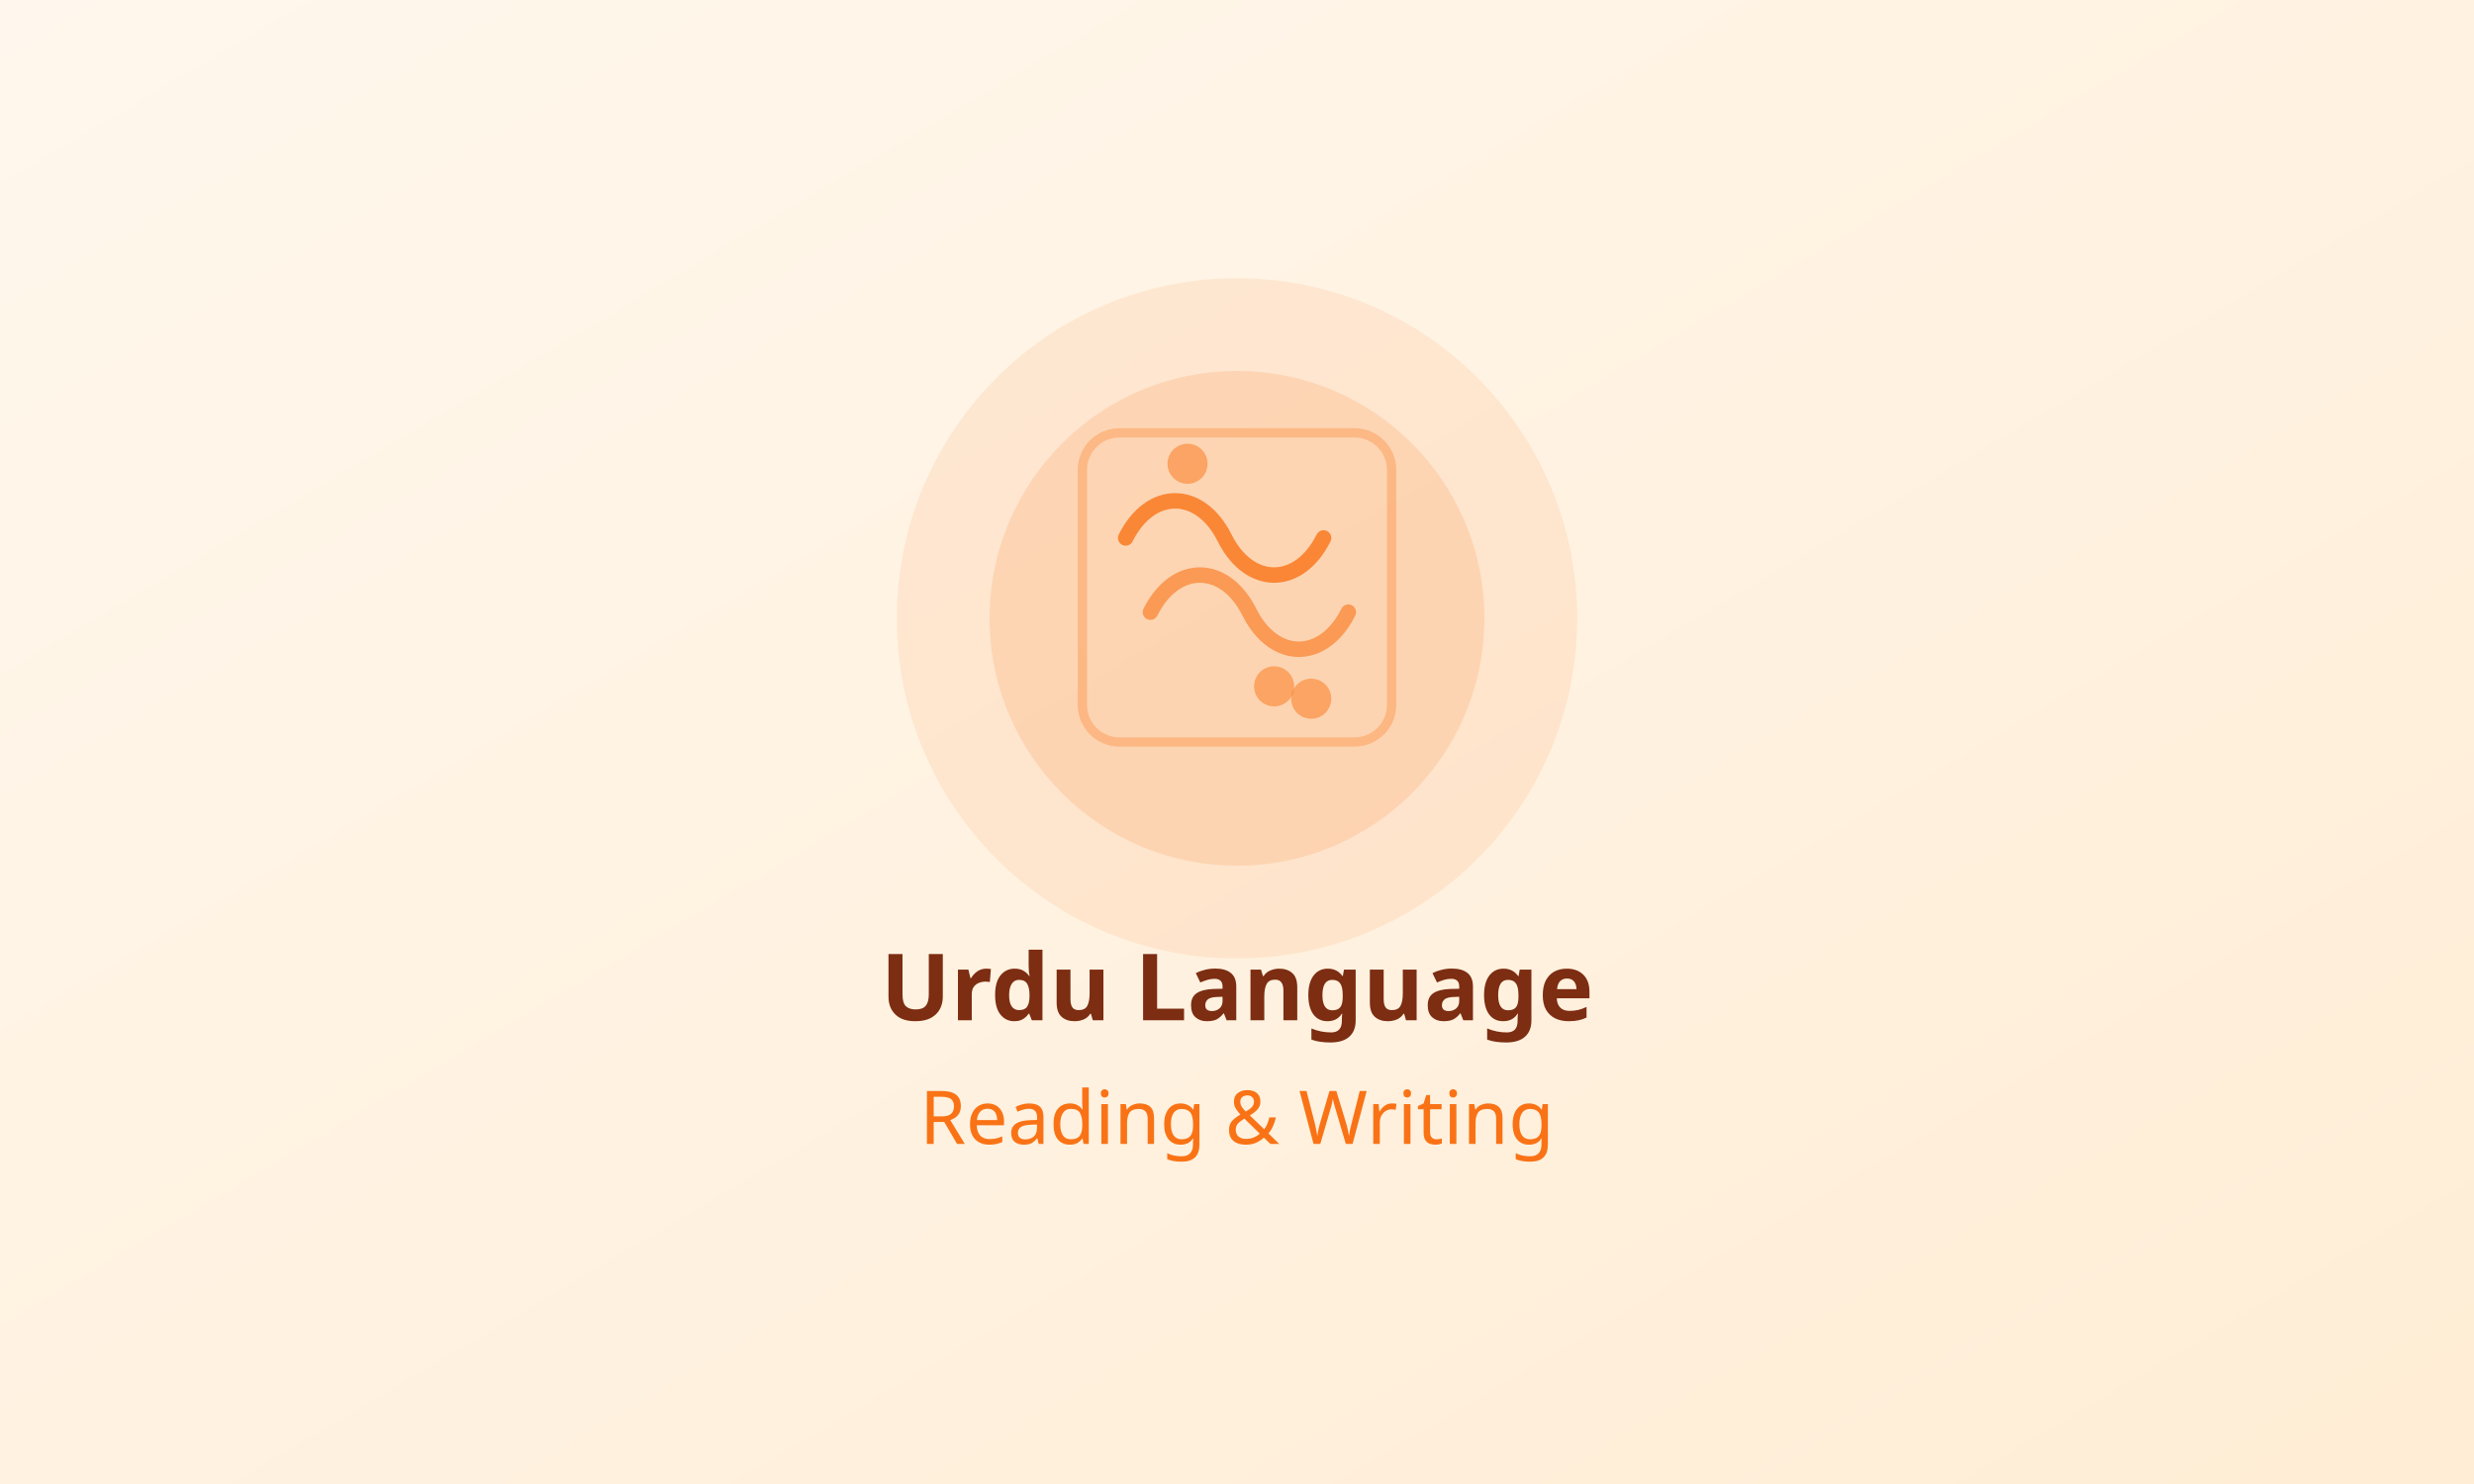
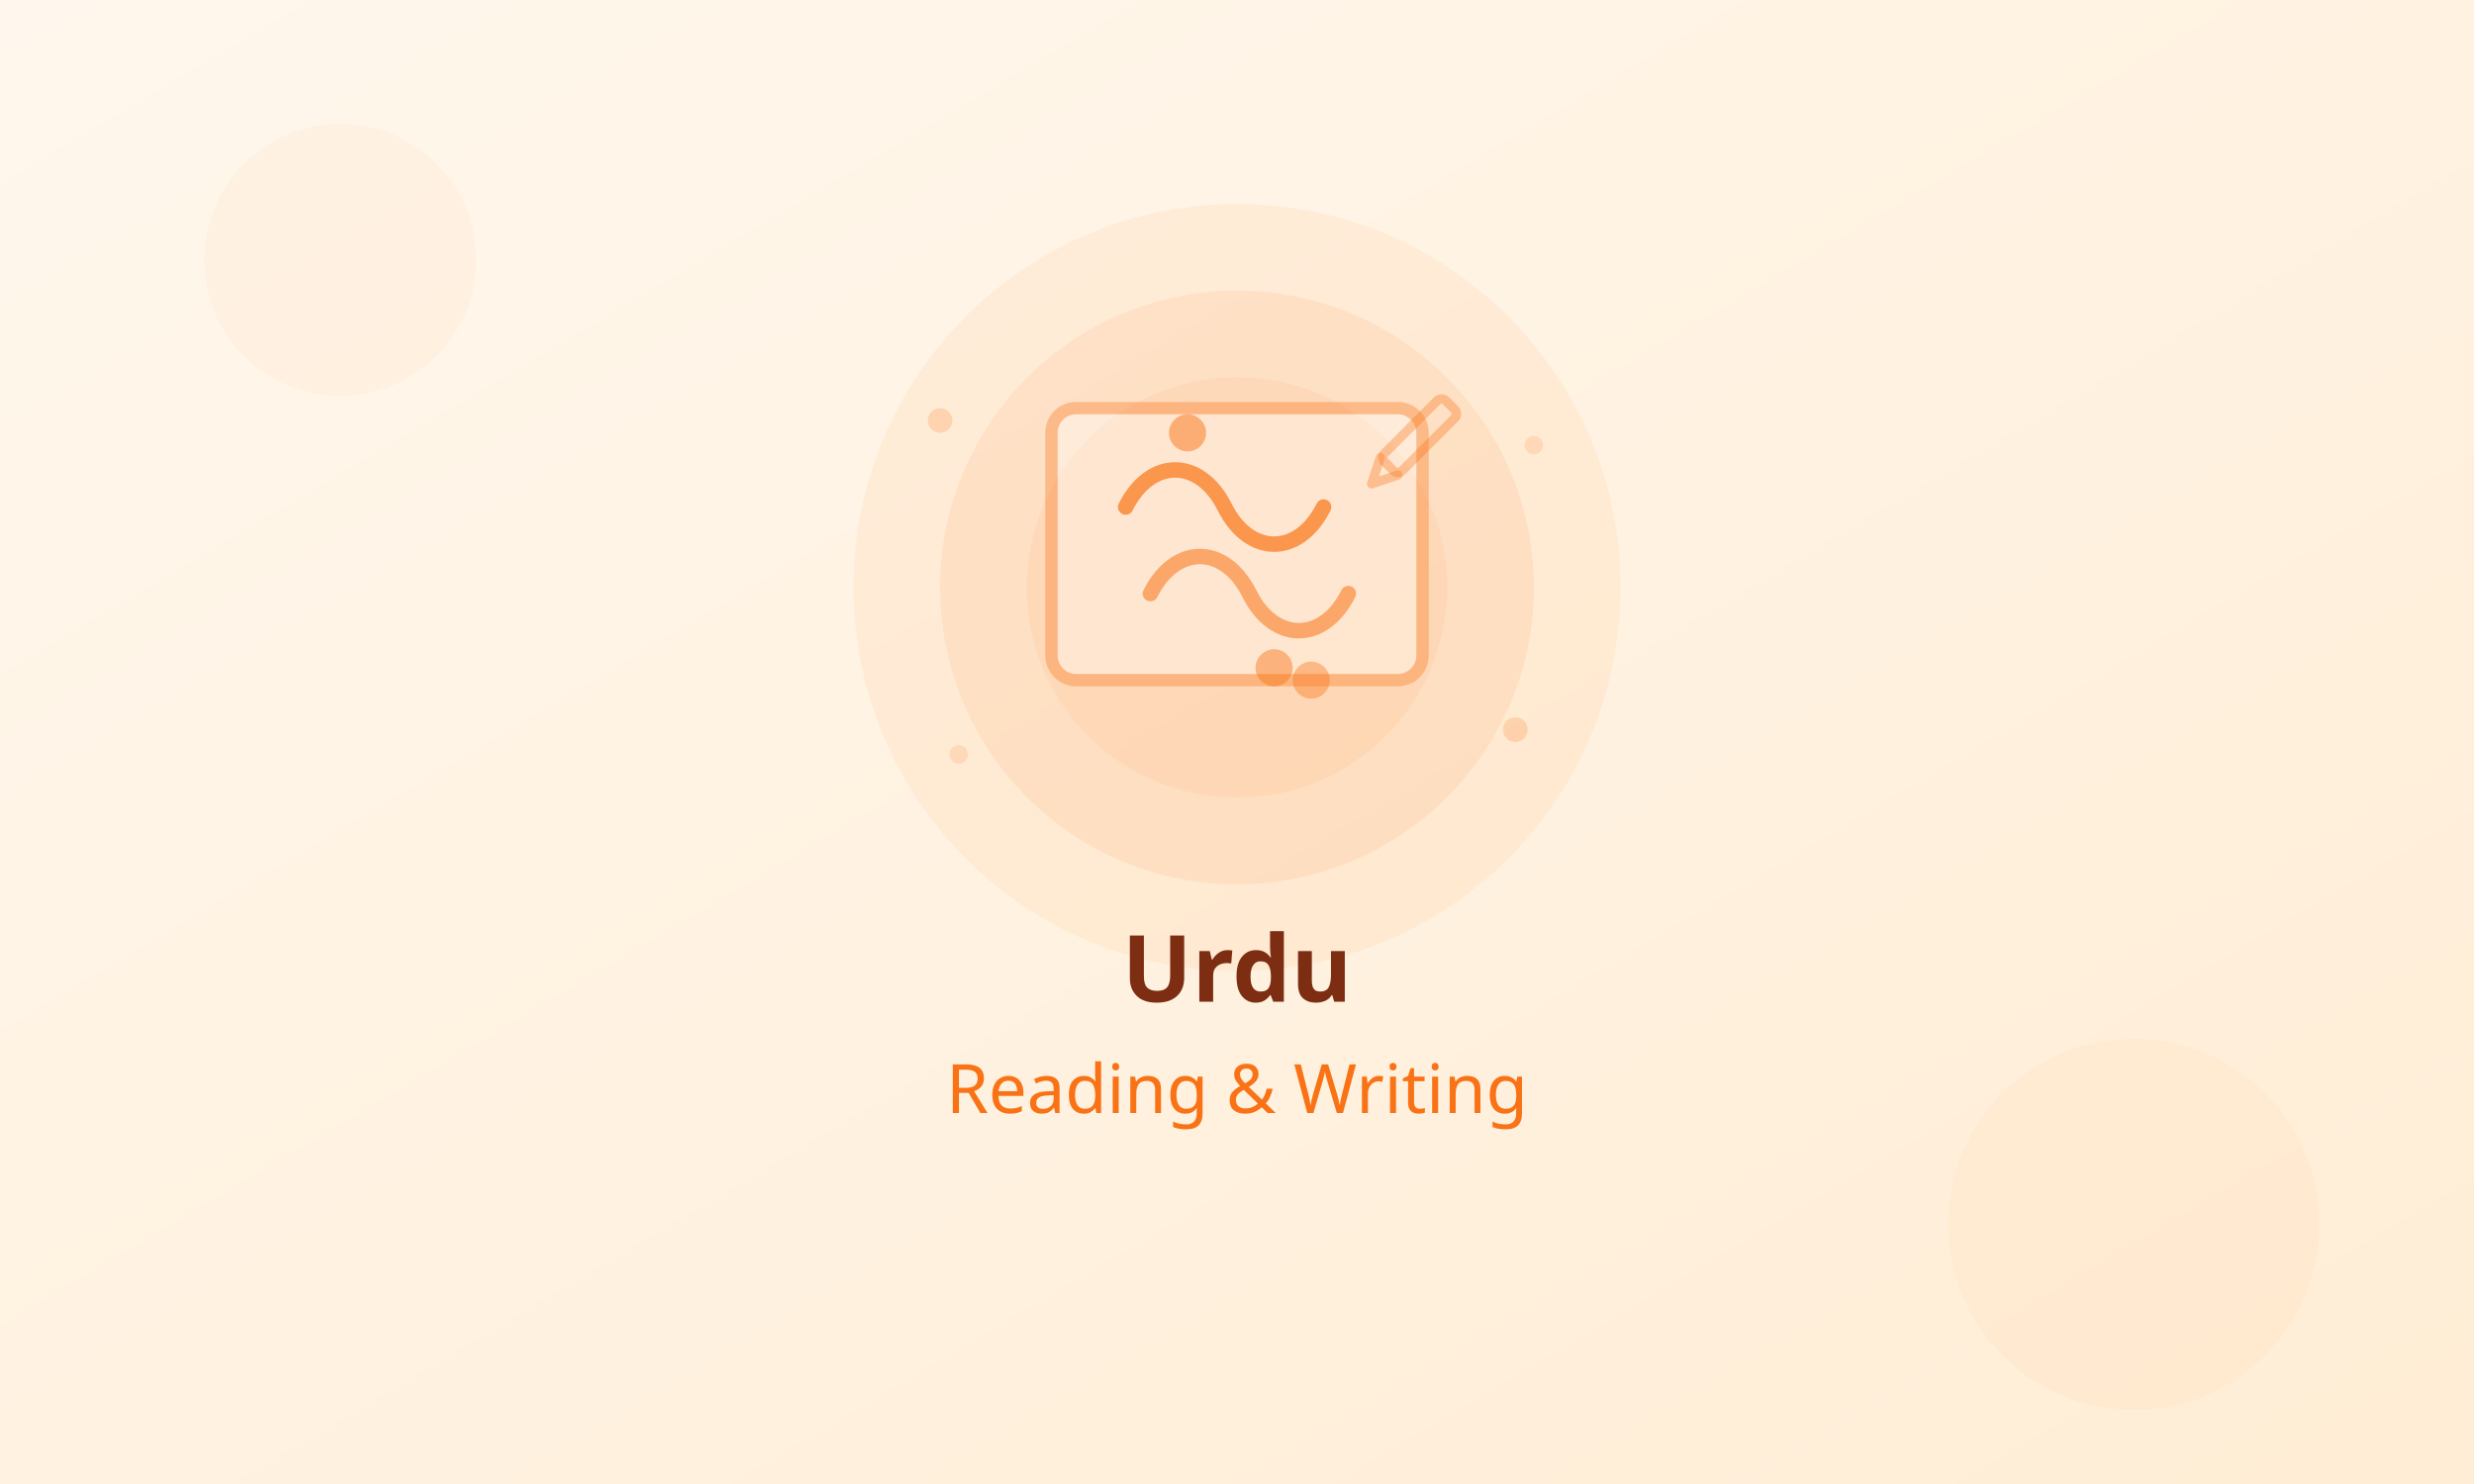
<svg xmlns="http://www.w3.org/2000/svg" viewBox="0 0 400 240">
  <defs>
-     <linearGradient id="bg" x1="0%" y1="0%" x2="100%" y2="100%">
+     <linearGradient id="bgUR" x1="0%" y1="0%" x2="100%" y2="100%">
      <stop offset="0%" style="stop-color:#fff7ed" />
      <stop offset="100%" style="stop-color:#ffedd5" />
    </linearGradient>
  </defs>
-   <rect width="400" height="240" fill="url(#bg)" />
-   <circle cx="200" cy="100" r="55" fill="#f97316" opacity="0.1" />
-   <circle cx="200" cy="100" r="40" fill="#f97316" opacity="0.15" />
-   <g transform="translate(200,95)" fill="none" stroke="#f97316" stroke-width="2.5" stroke-linecap="round">
-     <path d="M-18 -8 C-14 -16 -6 -16 -2 -8 C2 0 10 0 14 -8" opacity="0.8" />
-     <path d="M-14 4 C-10 -4 -2 -4 2 4 C6 12 14 12 18 4" opacity="0.6" />
-     <circle cx="-8" cy="-20" r="2" fill="#f97316" opacity="0.5" />
-     <circle cx="6" cy="16" r="2" fill="#f97316" opacity="0.5" />
-     <circle cx="12" cy="18" r="2" fill="#f97316" opacity="0.5" />
+   <rect width="400" height="240" fill="url(#bgUR)" />
+   <circle cx="55" cy="42" r="22" fill="#f97316" opacity="0.04" />
+   <circle cx="345" cy="198" r="30" fill="#f97316" opacity="0.04" />
+   <circle cx="200" cy="95" r="62" fill="#f97316" opacity="0.07" />
+   <circle cx="200" cy="95" r="48" fill="#f97316" opacity="0.09" />
+   <circle cx="200" cy="95" r="34" fill="#f97316" opacity="0.07" />
+   <g transform="translate(200,88)" fill="none" stroke="#f97316" stroke-linecap="round" stroke-linejoin="round">
+     <rect x="-30" y="-22" width="60" height="44" rx="4" stroke-width="2" fill="white" opacity="0.35" />
+     <path d="M-18 -6 C-14 -14 -6 -14 -2 -6 C2 2 10 2 14 -6" stroke-width="2.5" opacity="0.7" />
+     <path d="M-14 8 C-10 0 -2 0 2 8 C6 16 14 16 18 8" stroke-width="2.5" opacity="0.55" />
+     <circle cx="-8" cy="-18" r="2.5" fill="#f97316" opacity="0.5" />
+     <circle cx="6" cy="20" r="2.5" fill="#f97316" opacity="0.45" />
+     <circle cx="12" cy="22" r="2.5" fill="#f97316" opacity="0.4" />
+     <g transform="translate(26,-14) rotate(45)">
+       <rect x="-2" y="-12" width="4" height="14" rx="1" stroke-width="1.5" opacity="0.35" />
+       <path d="M-2 2 L0 6 L2 2" stroke-width="1.5" opacity="0.35" />
+     </g>
  </g>
-   <g transform="translate(200,95)" fill="none" stroke="#f97316" stroke-width="1.5" opacity="0.3">
-     <rect x="-25" y="-25" width="50" height="50" rx="6" />
+   <g fill="#f97316">
+     <circle cx="152" cy="68" r="2" opacity="0.2" />
+     <circle cx="248" cy="72" r="1.5" opacity="0.15" />
+     <circle cx="155" cy="122" r="1.5" opacity="0.15" />
+     <circle cx="245" cy="118" r="2" opacity="0.2" />
  </g>
-   <text x="200" y="165" text-anchor="middle" font-family="system-ui,sans-serif" font-size="15" font-weight="700" fill="#7c2d12">Urdu Language</text>
-   <text x="200" y="185" text-anchor="middle" font-family="system-ui,sans-serif" font-size="12" fill="#f97316">Reading &amp; Writing</text>
+   <text x="200" y="162" text-anchor="middle" font-family="system-ui,sans-serif" font-size="15" font-weight="700" fill="#7c2d12">Urdu</text>
+   <text x="200" y="180" text-anchor="middle" font-family="system-ui,sans-serif" font-size="11" fill="#f97316">Reading &amp; Writing</text>
</svg>
